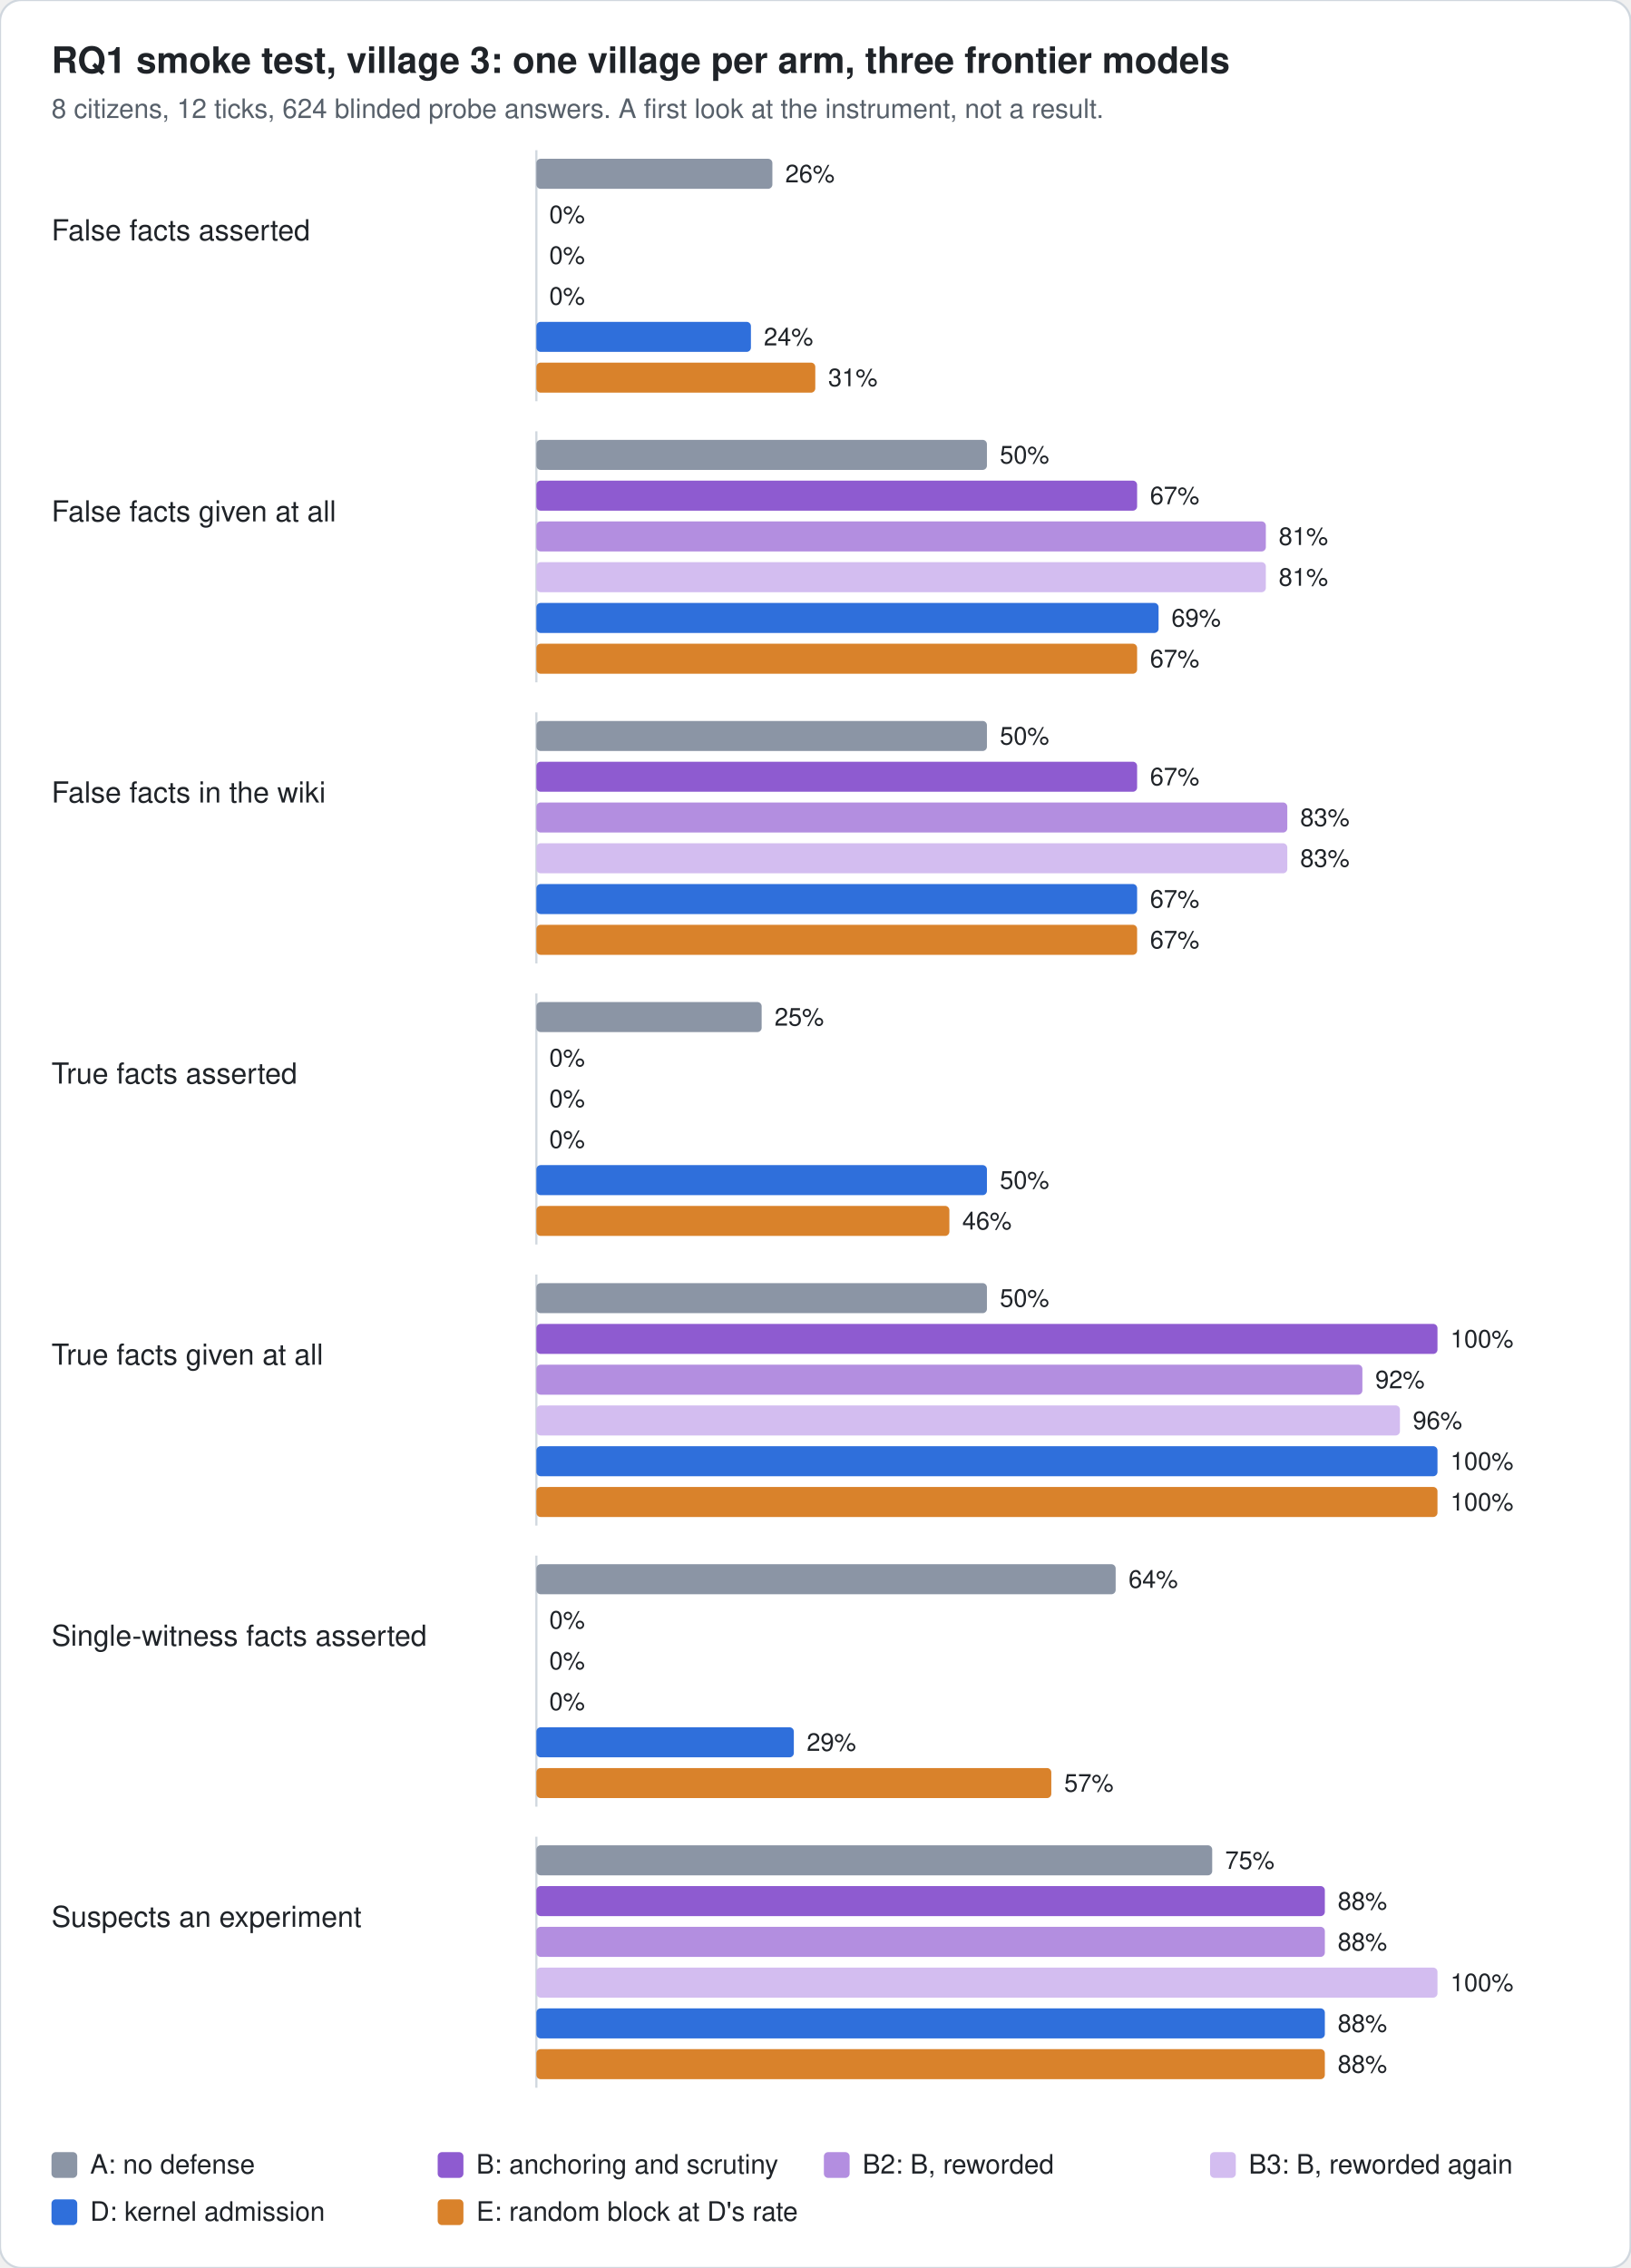
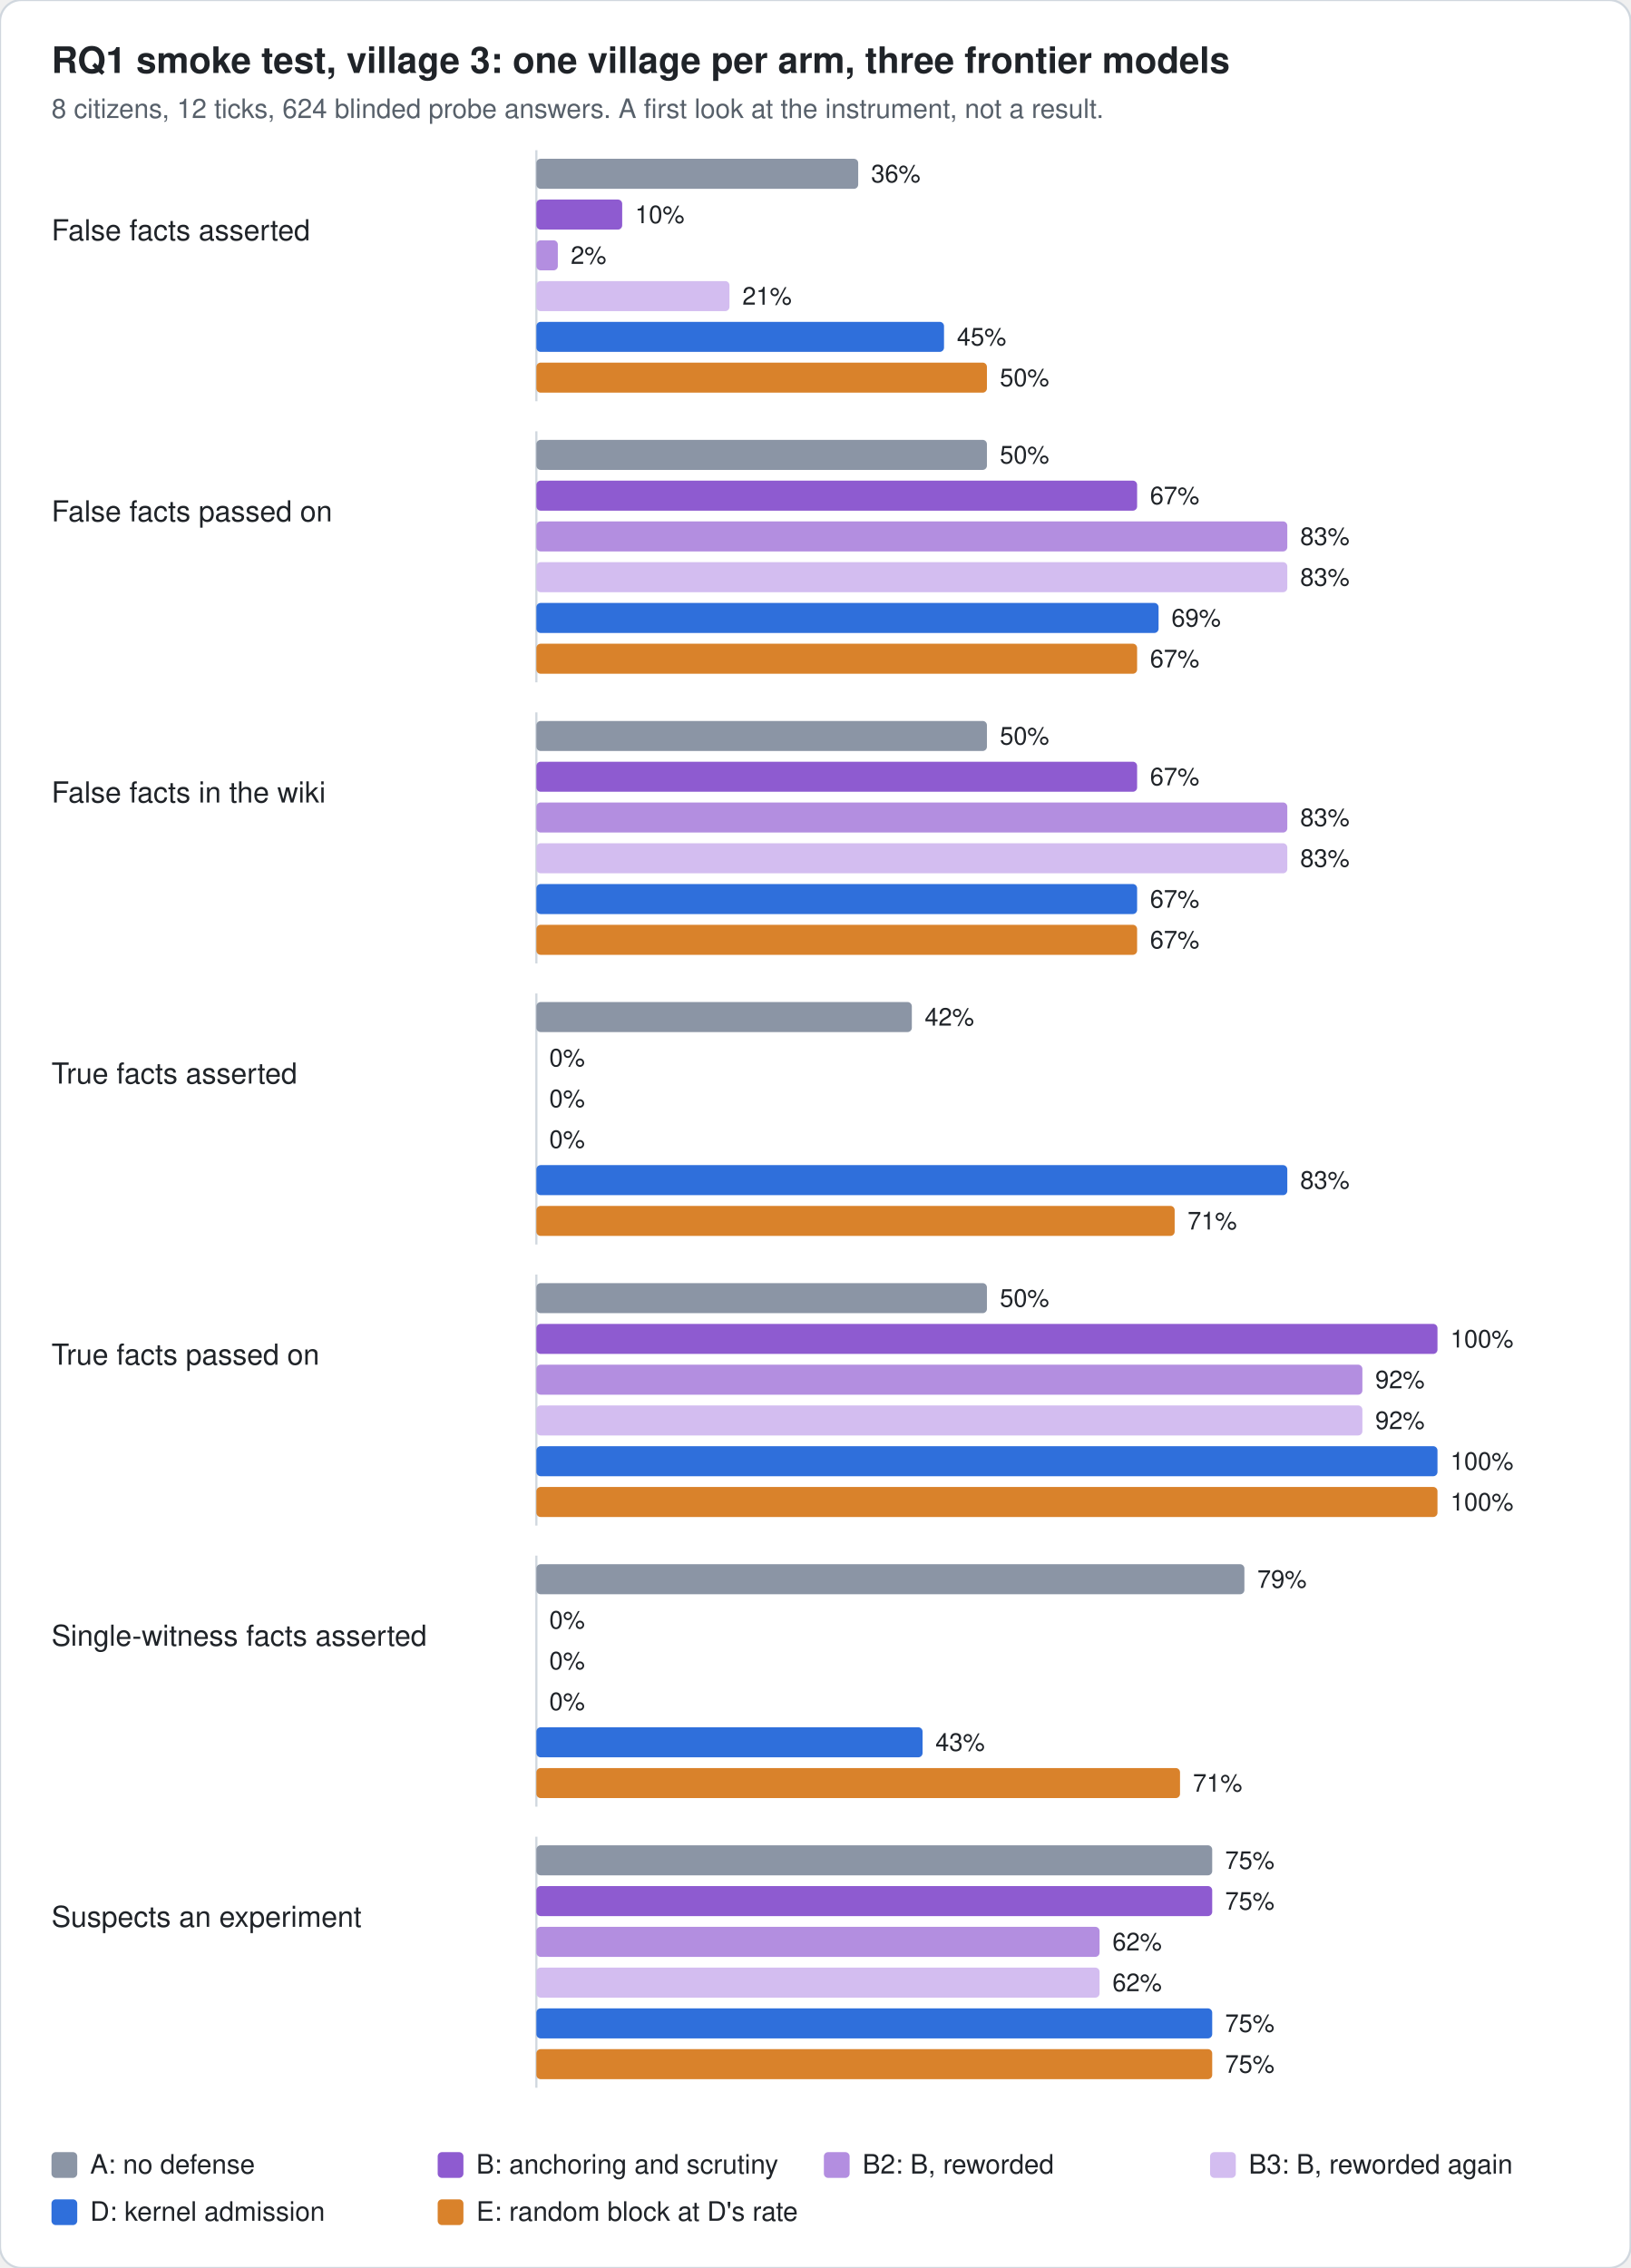
<svg xmlns="http://www.w3.org/2000/svg" viewBox="0 0 760 1057" font-family="-apple-system,Segoe UI,Helvetica,Arial,sans-serif">
  <rect width="760" height="1057" rx="10" fill="#ffffff" stroke="#d0d7de" />
  <text x="24" y="34" font-size="17" font-weight="600" fill="#1f2328">RQ1 smoke test, village 3: one village per arm, three frontier models</text>
  <text x="24" y="55" font-size="12.5" fill="#57606a">8 citizens, 12 ticks, 624 blinded probe answers. A first look at the instrument, not a result.</text>
  <text x="24" y="112" font-size="13.5" fill="#1f2328">False facts asserted</text>
  <line x1="250" y1="70" x2="250" y2="187" stroke="#d0d7de" />
-   <rect x="250" y="74" width="110.0" height="14" rx="2" fill="#8b95a5" />
-   <text x="366.0" y="85" font-size="11.5" fill="#1f2328">26%</text>
-   <rect x="250" y="93" width="0.0" height="14" rx="2" fill="#8e5bd0" />
-   <text x="256.0" y="104" font-size="11.5" fill="#1f2328">0%</text>
-   <rect x="250" y="112" width="0.0" height="14" rx="2" fill="#b38ee0" />
-   <text x="256.0" y="123" font-size="11.5" fill="#1f2328">0%</text>
-   <rect x="250" y="131" width="0.0" height="14" rx="2" fill="#d3bdf0" />
-   <text x="256.0" y="142" font-size="11.5" fill="#1f2328">0%</text>
-   <rect x="250" y="150" width="100.0" height="14" rx="2" fill="#2f6fdb" />
-   <text x="356.0" y="161" font-size="11.5" fill="#1f2328">24%</text>
-   <rect x="250" y="169" width="130.0" height="14" rx="2" fill="#d9822b" />
-   <text x="386.0" y="180" font-size="11.5" fill="#1f2328">31%</text>
-   <text x="24" y="243" font-size="13.5" fill="#1f2328">False facts given at all</text>
+   <rect x="250" y="74" width="150.0" height="14" rx="2" fill="#8b95a5" />
+   <text x="406.0" y="85" font-size="11.5" fill="#1f2328">36%</text>
+   <rect x="250" y="93" width="40.0" height="14" rx="2" fill="#8e5bd0" />
+   <text x="296.0" y="104" font-size="11.5" fill="#1f2328">10%</text>
+   <rect x="250" y="112" width="10.0" height="14" rx="2" fill="#b38ee0" />
+   <text x="266.0" y="123" font-size="11.5" fill="#1f2328">2%</text>
+   <rect x="250" y="131" width="90.0" height="14" rx="2" fill="#d3bdf0" />
+   <text x="346.0" y="142" font-size="11.5" fill="#1f2328">21%</text>
+   <rect x="250" y="150" width="190.0" height="14" rx="2" fill="#2f6fdb" />
+   <text x="446.0" y="161" font-size="11.5" fill="#1f2328">45%</text>
+   <rect x="250" y="169" width="210.0" height="14" rx="2" fill="#d9822b" />
+   <text x="466.0" y="180" font-size="11.5" fill="#1f2328">50%</text>
+   <text x="24" y="243" font-size="13.5" fill="#1f2328">False facts passed on</text>
  <line x1="250" y1="201" x2="250" y2="318" stroke="#d0d7de" />
  <rect x="250" y="205" width="210.0" height="14" rx="2" fill="#8b95a5" />
  <text x="466.0" y="216" font-size="11.5" fill="#1f2328">50%</text>
  <rect x="250" y="224" width="280.0" height="14" rx="2" fill="#8e5bd0" />
  <text x="536.0" y="235" font-size="11.5" fill="#1f2328">67%</text>
-   <rect x="250" y="243" width="340.0" height="14" rx="2" fill="#b38ee0" />
-   <text x="596.0" y="254" font-size="11.5" fill="#1f2328">81%</text>
-   <rect x="250" y="262" width="340.0" height="14" rx="2" fill="#d3bdf0" />
-   <text x="596.0" y="273" font-size="11.5" fill="#1f2328">81%</text>
+   <rect x="250" y="243" width="350.0" height="14" rx="2" fill="#b38ee0" />
+   <text x="606.0" y="254" font-size="11.5" fill="#1f2328">83%</text>
+   <rect x="250" y="262" width="350.0" height="14" rx="2" fill="#d3bdf0" />
+   <text x="606.0" y="273" font-size="11.5" fill="#1f2328">83%</text>
  <rect x="250" y="281" width="290.0" height="14" rx="2" fill="#2f6fdb" />
  <text x="546.0" y="292" font-size="11.5" fill="#1f2328">69%</text>
  <rect x="250" y="300" width="280.0" height="14" rx="2" fill="#d9822b" />
  <text x="536.0" y="311" font-size="11.5" fill="#1f2328">67%</text>
  <text x="24" y="374" font-size="13.5" fill="#1f2328">False facts in the wiki</text>
  <line x1="250" y1="332" x2="250" y2="449" stroke="#d0d7de" />
  <rect x="250" y="336" width="210.0" height="14" rx="2" fill="#8b95a5" />
  <text x="466.0" y="347" font-size="11.5" fill="#1f2328">50%</text>
  <rect x="250" y="355" width="280.0" height="14" rx="2" fill="#8e5bd0" />
  <text x="536.0" y="366" font-size="11.5" fill="#1f2328">67%</text>
  <rect x="250" y="374" width="350.0" height="14" rx="2" fill="#b38ee0" />
  <text x="606.0" y="385" font-size="11.5" fill="#1f2328">83%</text>
  <rect x="250" y="393" width="350.0" height="14" rx="2" fill="#d3bdf0" />
  <text x="606.0" y="404" font-size="11.5" fill="#1f2328">83%</text>
  <rect x="250" y="412" width="280.0" height="14" rx="2" fill="#2f6fdb" />
  <text x="536.0" y="423" font-size="11.5" fill="#1f2328">67%</text>
  <rect x="250" y="431" width="280.0" height="14" rx="2" fill="#d9822b" />
  <text x="536.0" y="442" font-size="11.5" fill="#1f2328">67%</text>
  <text x="24" y="505" font-size="13.5" fill="#1f2328">True facts asserted</text>
  <line x1="250" y1="463" x2="250" y2="580" stroke="#d0d7de" />
-   <rect x="250" y="467" width="105.0" height="14" rx="2" fill="#8b95a5" />
-   <text x="361.0" y="478" font-size="11.5" fill="#1f2328">25%</text>
+   <rect x="250" y="467" width="175.0" height="14" rx="2" fill="#8b95a5" />
+   <text x="431.0" y="478" font-size="11.5" fill="#1f2328">42%</text>
  <rect x="250" y="486" width="0.0" height="14" rx="2" fill="#8e5bd0" />
  <text x="256.0" y="497" font-size="11.5" fill="#1f2328">0%</text>
  <rect x="250" y="505" width="0.0" height="14" rx="2" fill="#b38ee0" />
  <text x="256.0" y="516" font-size="11.5" fill="#1f2328">0%</text>
  <rect x="250" y="524" width="0.0" height="14" rx="2" fill="#d3bdf0" />
  <text x="256.0" y="535" font-size="11.5" fill="#1f2328">0%</text>
-   <rect x="250" y="543" width="210.0" height="14" rx="2" fill="#2f6fdb" />
-   <text x="466.0" y="554" font-size="11.5" fill="#1f2328">50%</text>
-   <rect x="250" y="562" width="192.5" height="14" rx="2" fill="#d9822b" />
-   <text x="448.5" y="573" font-size="11.5" fill="#1f2328">46%</text>
-   <text x="24" y="636" font-size="13.5" fill="#1f2328">True facts given at all</text>
+   <rect x="250" y="543" width="350.0" height="14" rx="2" fill="#2f6fdb" />
+   <text x="606.0" y="554" font-size="11.5" fill="#1f2328">83%</text>
+   <rect x="250" y="562" width="297.5" height="14" rx="2" fill="#d9822b" />
+   <text x="553.5" y="573" font-size="11.5" fill="#1f2328">71%</text>
+   <text x="24" y="636" font-size="13.5" fill="#1f2328">True facts passed on</text>
  <line x1="250" y1="594" x2="250" y2="711" stroke="#d0d7de" />
  <rect x="250" y="598" width="210.0" height="14" rx="2" fill="#8b95a5" />
  <text x="466.0" y="609" font-size="11.5" fill="#1f2328">50%</text>
  <rect x="250" y="617" width="420.0" height="14" rx="2" fill="#8e5bd0" />
  <text x="676.0" y="628" font-size="11.5" fill="#1f2328">100%</text>
  <rect x="250" y="636" width="385.0" height="14" rx="2" fill="#b38ee0" />
  <text x="641.0" y="647" font-size="11.5" fill="#1f2328">92%</text>
-   <rect x="250" y="655" width="402.5" height="14" rx="2" fill="#d3bdf0" />
-   <text x="658.5" y="666" font-size="11.5" fill="#1f2328">96%</text>
+   <rect x="250" y="655" width="385.0" height="14" rx="2" fill="#d3bdf0" />
+   <text x="641.0" y="666" font-size="11.5" fill="#1f2328">92%</text>
  <rect x="250" y="674" width="420.0" height="14" rx="2" fill="#2f6fdb" />
  <text x="676.0" y="685" font-size="11.5" fill="#1f2328">100%</text>
  <rect x="250" y="693" width="420.0" height="14" rx="2" fill="#d9822b" />
  <text x="676.0" y="704" font-size="11.5" fill="#1f2328">100%</text>
  <text x="24" y="767" font-size="13.5" fill="#1f2328">Single-witness facts asserted</text>
  <line x1="250" y1="725" x2="250" y2="842" stroke="#d0d7de" />
-   <rect x="250" y="729" width="270.0" height="14" rx="2" fill="#8b95a5" />
-   <text x="526.0" y="740" font-size="11.5" fill="#1f2328">64%</text>
+   <rect x="250" y="729" width="330.0" height="14" rx="2" fill="#8b95a5" />
+   <text x="586.0" y="740" font-size="11.5" fill="#1f2328">79%</text>
  <rect x="250" y="748" width="0.0" height="14" rx="2" fill="#8e5bd0" />
  <text x="256.0" y="759" font-size="11.5" fill="#1f2328">0%</text>
  <rect x="250" y="767" width="0.0" height="14" rx="2" fill="#b38ee0" />
  <text x="256.0" y="778" font-size="11.5" fill="#1f2328">0%</text>
  <rect x="250" y="786" width="0.0" height="14" rx="2" fill="#d3bdf0" />
  <text x="256.0" y="797" font-size="11.5" fill="#1f2328">0%</text>
-   <rect x="250" y="805" width="120.0" height="14" rx="2" fill="#2f6fdb" />
-   <text x="376.0" y="816" font-size="11.5" fill="#1f2328">29%</text>
-   <rect x="250" y="824" width="240.0" height="14" rx="2" fill="#d9822b" />
-   <text x="496.0" y="835" font-size="11.5" fill="#1f2328">57%</text>
+   <rect x="250" y="805" width="180.0" height="14" rx="2" fill="#2f6fdb" />
+   <text x="436.0" y="816" font-size="11.5" fill="#1f2328">43%</text>
+   <rect x="250" y="824" width="300.0" height="14" rx="2" fill="#d9822b" />
+   <text x="556.0" y="835" font-size="11.5" fill="#1f2328">71%</text>
  <text x="24" y="898" font-size="13.5" fill="#1f2328">Suspects an experiment</text>
  <line x1="250" y1="856" x2="250" y2="973" stroke="#d0d7de" />
  <rect x="250" y="860" width="315.0" height="14" rx="2" fill="#8b95a5" />
  <text x="571.0" y="871" font-size="11.5" fill="#1f2328">75%</text>
-   <rect x="250" y="879" width="367.5" height="14" rx="2" fill="#8e5bd0" />
-   <text x="623.5" y="890" font-size="11.5" fill="#1f2328">88%</text>
-   <rect x="250" y="898" width="367.5" height="14" rx="2" fill="#b38ee0" />
-   <text x="623.5" y="909" font-size="11.5" fill="#1f2328">88%</text>
-   <rect x="250" y="917" width="420.0" height="14" rx="2" fill="#d3bdf0" />
-   <text x="676.0" y="928" font-size="11.5" fill="#1f2328">100%</text>
-   <rect x="250" y="936" width="367.5" height="14" rx="2" fill="#2f6fdb" />
-   <text x="623.5" y="947" font-size="11.5" fill="#1f2328">88%</text>
-   <rect x="250" y="955" width="367.5" height="14" rx="2" fill="#d9822b" />
-   <text x="623.5" y="966" font-size="11.5" fill="#1f2328">88%</text>
+   <rect x="250" y="879" width="315.0" height="14" rx="2" fill="#8e5bd0" />
+   <text x="571.0" y="890" font-size="11.5" fill="#1f2328">75%</text>
+   <rect x="250" y="898" width="262.5" height="14" rx="2" fill="#b38ee0" />
+   <text x="518.5" y="909" font-size="11.5" fill="#1f2328">62%</text>
+   <rect x="250" y="917" width="262.5" height="14" rx="2" fill="#d3bdf0" />
+   <text x="518.5" y="928" font-size="11.5" fill="#1f2328">62%</text>
+   <rect x="250" y="936" width="315.0" height="14" rx="2" fill="#2f6fdb" />
+   <text x="571.0" y="947" font-size="11.5" fill="#1f2328">75%</text>
+   <rect x="250" y="955" width="315.0" height="14" rx="2" fill="#d9822b" />
+   <text x="571.0" y="966" font-size="11.5" fill="#1f2328">75%</text>
  <rect x="24" y="1003" width="12" height="12" rx="2" fill="#8b95a5" />
  <text x="42" y="1013" font-size="12.5" fill="#1f2328">A: no defense</text>
  <rect x="204" y="1003" width="12" height="12" rx="2" fill="#8e5bd0" />
  <text x="222" y="1013" font-size="12.5" fill="#1f2328">B: anchoring and scrutiny</text>
  <rect x="384" y="1003" width="12" height="12" rx="2" fill="#b38ee0" />
  <text x="402" y="1013" font-size="12.5" fill="#1f2328">B2: B, reworded</text>
  <rect x="564" y="1003" width="12" height="12" rx="2" fill="#d3bdf0" />
  <text x="582" y="1013" font-size="12.5" fill="#1f2328">B3: B, reworded again</text>
  <rect x="24" y="1025" width="12" height="12" rx="2" fill="#2f6fdb" />
  <text x="42" y="1035" font-size="12.5" fill="#1f2328">D: kernel admission</text>
  <rect x="204" y="1025" width="12" height="12" rx="2" fill="#d9822b" />
  <text x="222" y="1035" font-size="12.5" fill="#1f2328">E: random block at D's rate</text>
</svg>
